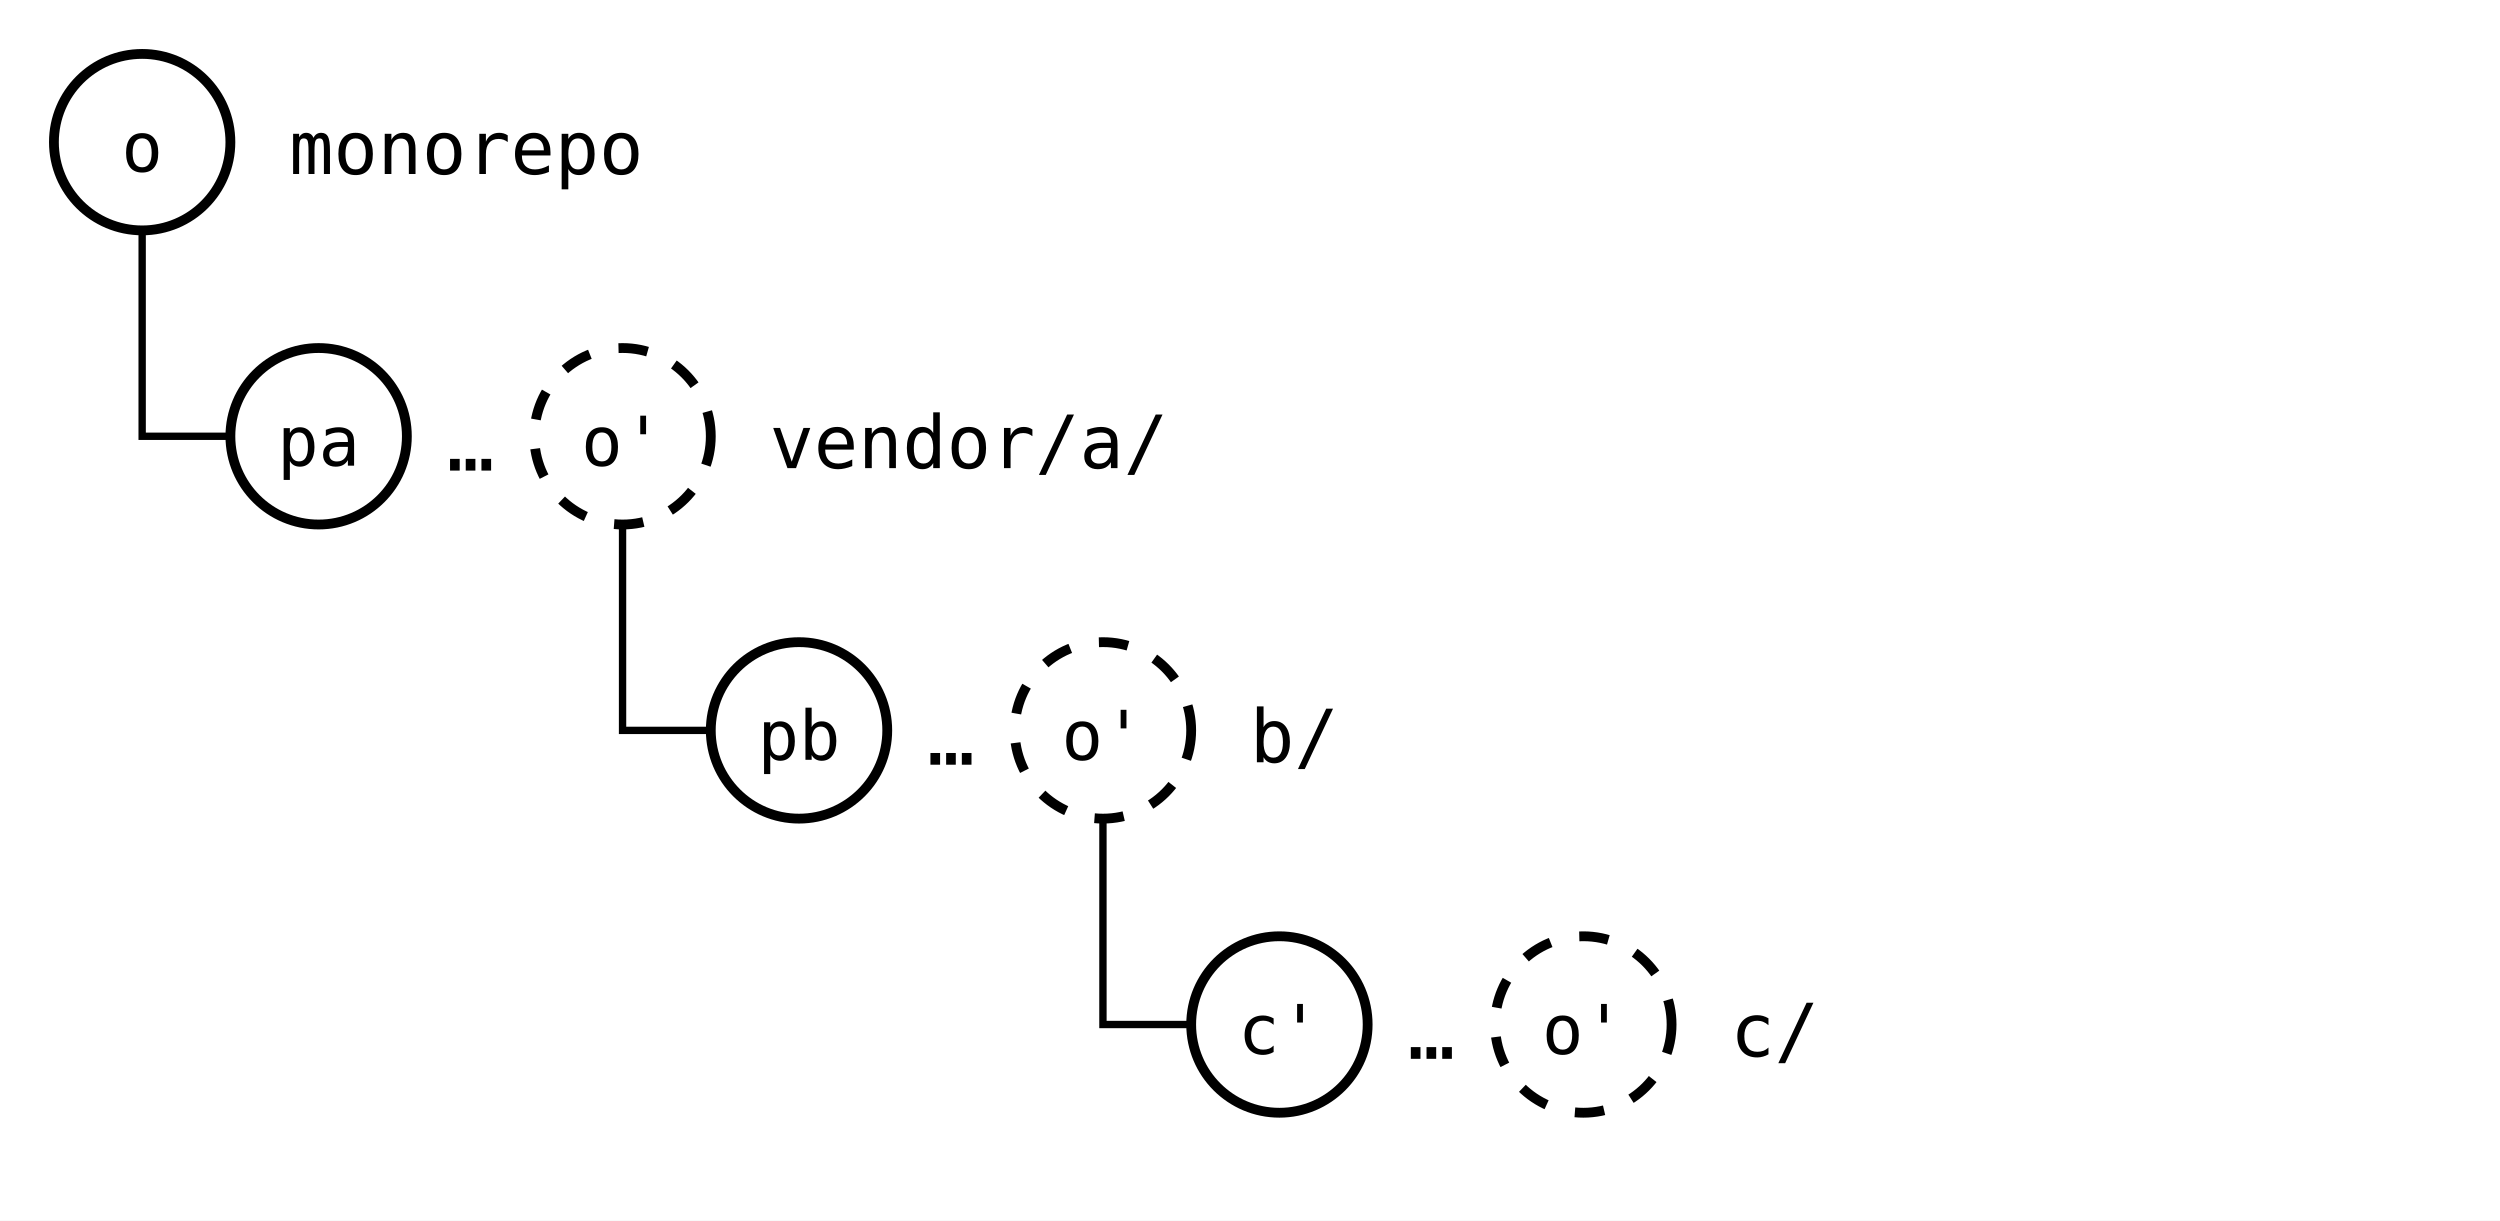
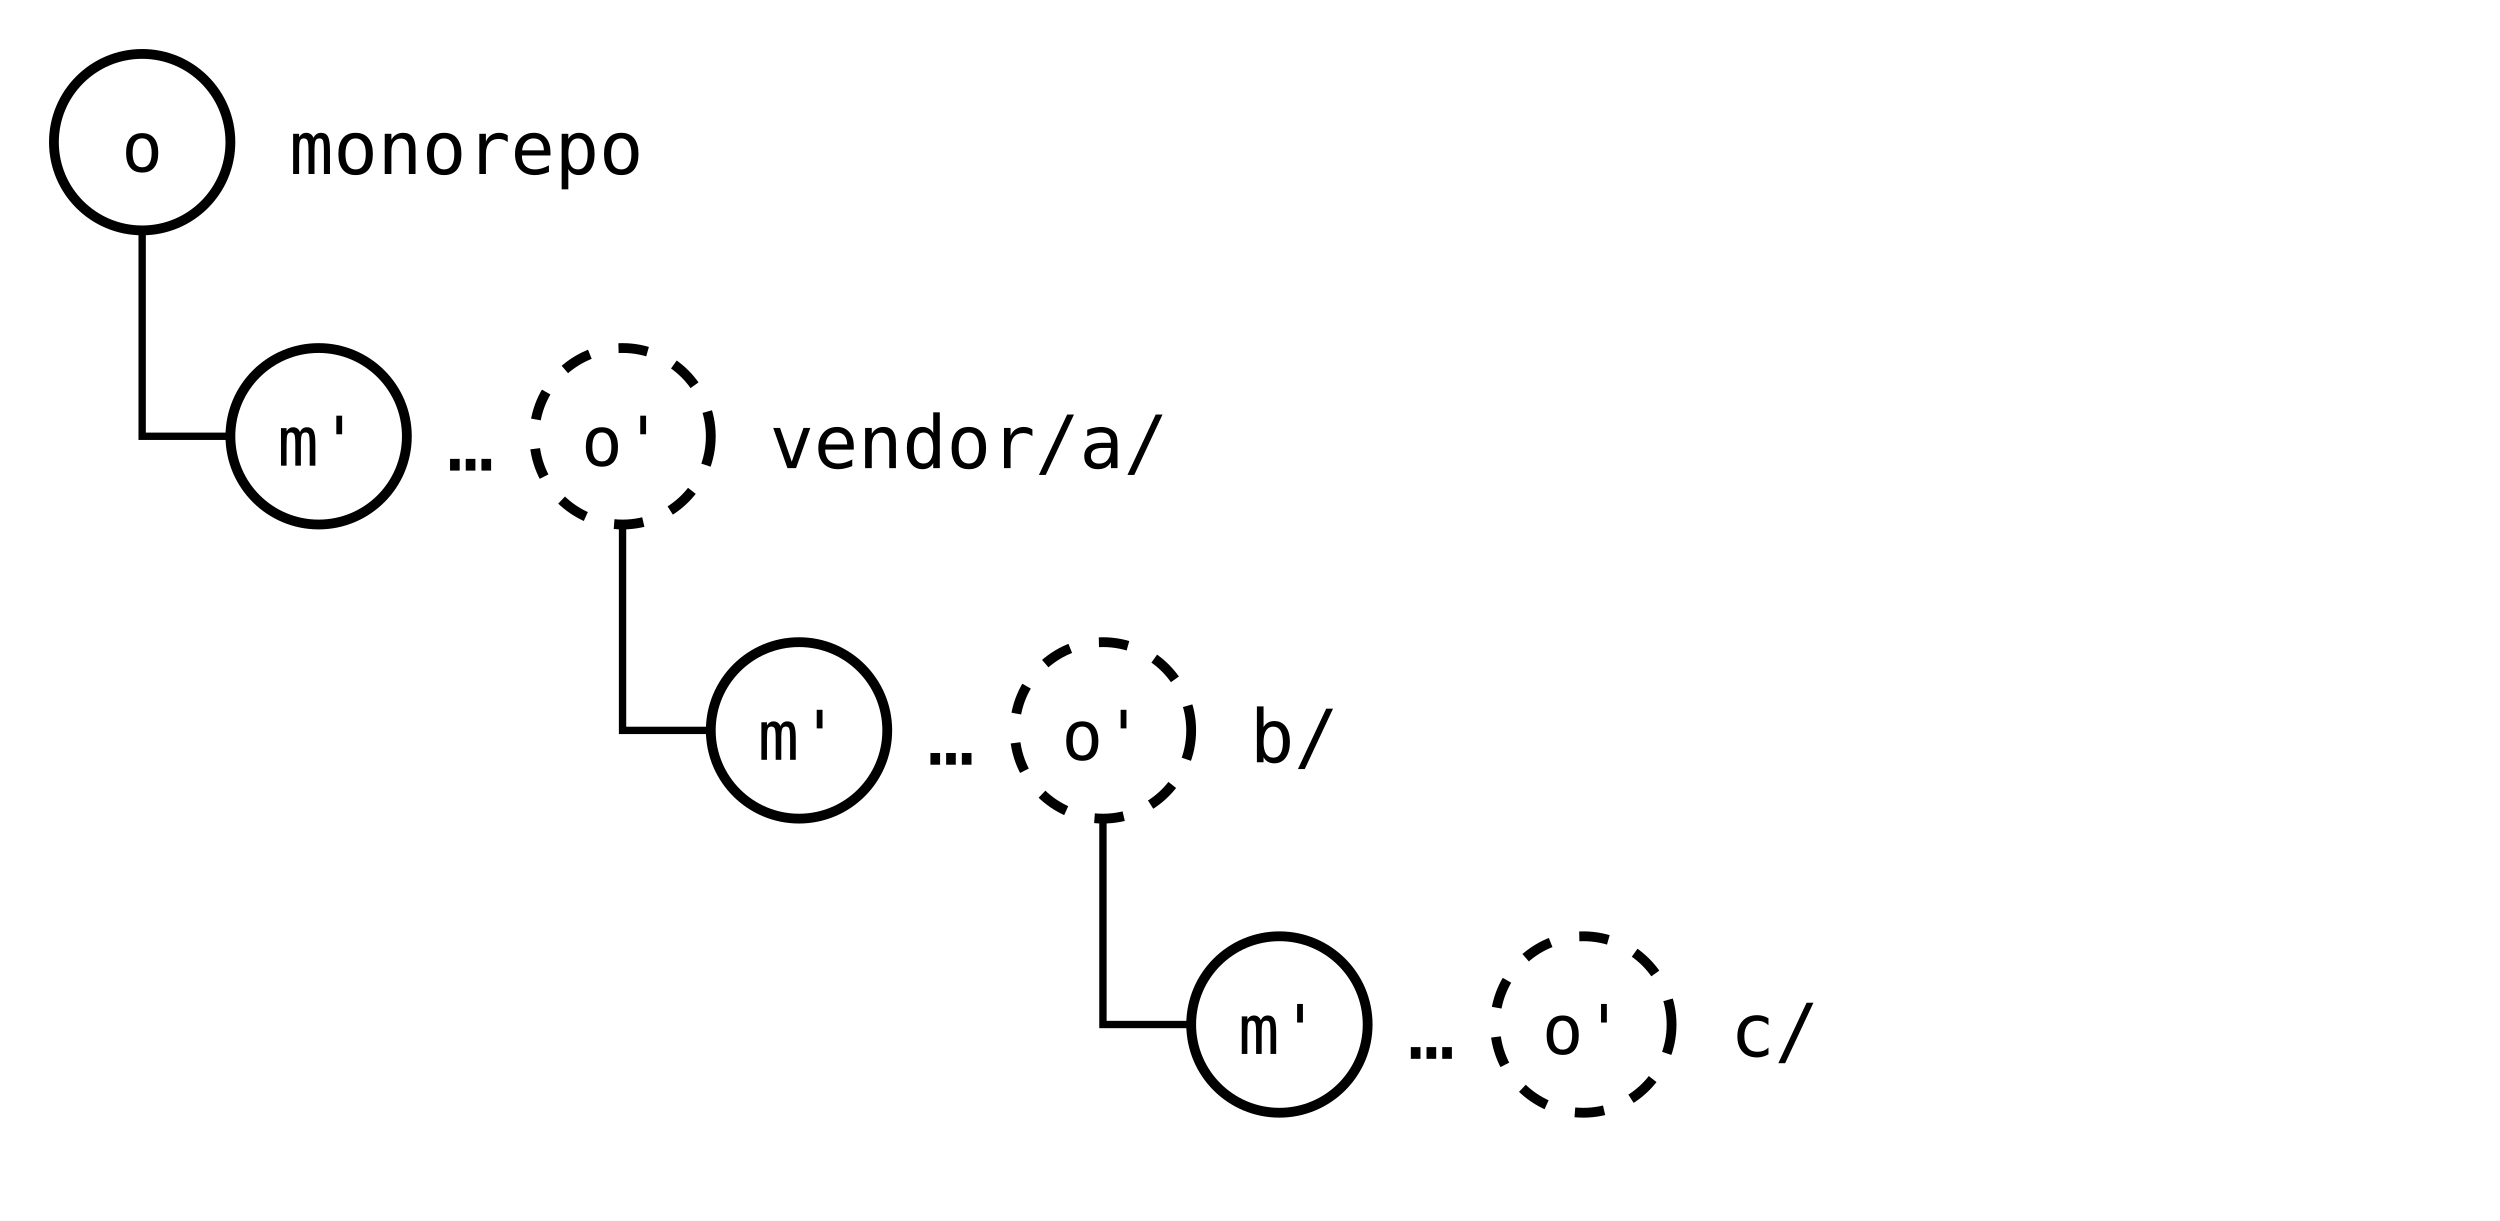
- <svg xmlns="http://www.w3.org/2000/svg" style="background: #ffffff; background-color: light-dark(#ffffff, #121212); color-scheme: light dark;" version="1.1" width="510px" height="249px" viewBox="0 0 510 249" id="ge-svg-Pg9vJcVC4uLBtMEYcmKE" content="&lt;mxfile host=&quot;Electron&quot;&gt;&#10;  &lt;diagram name=&quot;tree&quot; id=&quot;tree&quot;&gt;&#10;    &lt;mxGraphModel dx=&quot;-262&quot; dy=&quot;-66&quot; grid=&quot;0&quot; gridSize=&quot;10&quot; guides=&quot;1&quot; tooltips=&quot;1&quot; connect=&quot;1&quot; arrows=&quot;1&quot; fold=&quot;0&quot; page=&quot;0&quot; pageScale=&quot;1&quot; pageWidth=&quot;850&quot; pageHeight=&quot;1100&quot; background=&quot;#ffffff&quot; math=&quot;0&quot; shadow=&quot;0&quot;&gt;&#10;      &lt;root&gt;&#10;        &lt;mxCell id=&quot;0&quot; /&gt;&#10;        &lt;mxCell id=&quot;1&quot; parent=&quot;0&quot; /&gt;&#10;        &lt;mxCell id=&quot;s0&quot; parent=&quot;1&quot; style=&quot;ellipse;aspect=fixed;strokeWidth=2;fontSize=14;fontFamily=Roboto Mono,monospace;&quot; value=&quot;o&quot; vertex=&quot;1&quot;&gt;&#10;          &lt;mxGeometry height=&quot;36&quot; width=&quot;36&quot; as=&quot;geometry&quot; /&gt;&#10;        &lt;/mxCell&gt;&#10;        &lt;mxCell id=&quot;f0&quot; parent=&quot;1&quot; style=&quot;text;align=left;verticalAlign=middle;fontSize=15;fontFamily=Roboto Mono,monospace;tree=1;&quot; value=&quot;monorepo&quot; vertex=&quot;1&quot;&gt;&#10;          &lt;mxGeometry height=&quot;36&quot; width=&quot;192&quot; x=&quot;46&quot; as=&quot;geometry&quot; /&gt;&#10;        &lt;/mxCell&gt;&#10;        &lt;mxCell id=&quot;s1&quot; parent=&quot;1&quot; style=&quot;ellipse;aspect=fixed;strokeWidth=2;fontSize=14;fontFamily=Roboto Mono,monospace;&quot; value=&quot;pa&quot; vertex=&quot;1&quot;&gt;&#10;          &lt;mxGeometry height=&quot;36&quot; width=&quot;36&quot; x=&quot;36&quot; y=&quot;60&quot; as=&quot;geometry&quot; /&gt;&#10;        &lt;/mxCell&gt;&#10;        &lt;mxCell id=&quot;dots1&quot; parent=&quot;1&quot; style=&quot;text;align=center;verticalAlign=middle;fontSize=16;fontFamily=Roboto Mono,monospace;&quot; value=&quot;…&quot; vertex=&quot;1&quot;&gt;&#10;          &lt;mxGeometry height=&quot;36&quot; width=&quot;22&quot; x=&quot;74&quot; y=&quot;60&quot; as=&quot;geometry&quot; /&gt;&#10;        &lt;/mxCell&gt;&#10;        &lt;mxCell id=&quot;r1&quot; parent=&quot;1&quot; style=&quot;ellipse;aspect=fixed;strokeWidth=2;fontSize=14;fontFamily=Roboto Mono,monospace;dashed=1;&quot; value=&quot;o&amp;#39;&quot; vertex=&quot;1&quot;&gt;&#10;          &lt;mxGeometry height=&quot;36&quot; width=&quot;36&quot; x=&quot;98&quot; y=&quot;60&quot; as=&quot;geometry&quot; /&gt;&#10;        &lt;/mxCell&gt;&#10;        &lt;mxCell id=&quot;f1&quot; parent=&quot;1&quot; style=&quot;text;align=left;verticalAlign=middle;fontSize=15;fontFamily=Roboto Mono,monospace;&quot; value=&quot;vendor/a/&quot; vertex=&quot;1&quot;&gt;&#10;          &lt;mxGeometry height=&quot;36&quot; width=&quot;201&quot; x=&quot;144&quot; y=&quot;60&quot; as=&quot;geometry&quot; /&gt;&#10;        &lt;/mxCell&gt;&#10;        &lt;mxCell id=&quot;s2&quot; parent=&quot;1&quot; style=&quot;ellipse;aspect=fixed;strokeWidth=2;fontSize=14;fontFamily=Roboto Mono,monospace;&quot; value=&quot;pb&quot; vertex=&quot;1&quot;&gt;&#10;          &lt;mxGeometry height=&quot;36&quot; width=&quot;36&quot; x=&quot;134&quot; y=&quot;120&quot; as=&quot;geometry&quot; /&gt;&#10;        &lt;/mxCell&gt;&#10;        &lt;mxCell id=&quot;dots2&quot; parent=&quot;1&quot; style=&quot;text;align=center;verticalAlign=middle;fontSize=16;fontFamily=Roboto Mono,monospace;&quot; value=&quot;…&quot; vertex=&quot;1&quot;&gt;&#10;          &lt;mxGeometry height=&quot;36&quot; width=&quot;22&quot; x=&quot;172&quot; y=&quot;120&quot; as=&quot;geometry&quot; /&gt;&#10;        &lt;/mxCell&gt;&#10;        &lt;mxCell id=&quot;r2&quot; parent=&quot;1&quot; style=&quot;ellipse;aspect=fixed;strokeWidth=2;fontSize=14;fontFamily=Roboto Mono,monospace;dashed=1;&quot; value=&quot;o&amp;#39;&quot; vertex=&quot;1&quot;&gt;&#10;          &lt;mxGeometry height=&quot;36&quot; width=&quot;36&quot; x=&quot;196&quot; y=&quot;120&quot; as=&quot;geometry&quot; /&gt;&#10;        &lt;/mxCell&gt;&#10;        &lt;mxCell id=&quot;f2&quot; parent=&quot;1&quot; style=&quot;text;align=left;verticalAlign=middle;fontSize=15;fontFamily=Roboto Mono,monospace;&quot; value=&quot;b/&quot; vertex=&quot;1&quot;&gt;&#10;          &lt;mxGeometry height=&quot;36&quot; width=&quot;138&quot; x=&quot;242&quot; y=&quot;120&quot; as=&quot;geometry&quot; /&gt;&#10;        &lt;/mxCell&gt;&#10;        &lt;mxCell id=&quot;s3&quot; parent=&quot;1&quot; style=&quot;ellipse;aspect=fixed;strokeWidth=2;fontSize=14;fontFamily=Roboto Mono,monospace;&quot; value=&quot;c&amp;#39;&quot; vertex=&quot;1&quot;&gt;&#10;          &lt;mxGeometry height=&quot;36&quot; width=&quot;36&quot; x=&quot;232&quot; y=&quot;180&quot; as=&quot;geometry&quot; /&gt;&#10;        &lt;/mxCell&gt;&#10;        &lt;mxCell id=&quot;dots3&quot; parent=&quot;1&quot; style=&quot;text;align=center;verticalAlign=middle;fontSize=16;fontFamily=Roboto Mono,monospace;&quot; value=&quot;…&quot; vertex=&quot;1&quot;&gt;&#10;          &lt;mxGeometry height=&quot;36&quot; width=&quot;22&quot; x=&quot;270&quot; y=&quot;180&quot; as=&quot;geometry&quot; /&gt;&#10;        &lt;/mxCell&gt;&#10;        &lt;mxCell id=&quot;r3&quot; parent=&quot;1&quot; style=&quot;ellipse;aspect=fixed;strokeWidth=2;fontSize=14;fontFamily=Roboto Mono,monospace;dashed=1;&quot; value=&quot;o&amp;#39;&quot; vertex=&quot;1&quot;&gt;&#10;          &lt;mxGeometry height=&quot;36&quot; width=&quot;36&quot; x=&quot;294&quot; y=&quot;180&quot; as=&quot;geometry&quot; /&gt;&#10;        &lt;/mxCell&gt;&#10;        &lt;mxCell id=&quot;f3&quot; parent=&quot;1&quot; style=&quot;text;align=left;verticalAlign=middle;fontSize=15;fontFamily=Roboto Mono,monospace;&quot; value=&quot;c/&quot; vertex=&quot;1&quot;&gt;&#10;          &lt;mxGeometry height=&quot;36&quot; width=&quot;138&quot; x=&quot;340&quot; y=&quot;180&quot; as=&quot;geometry&quot; /&gt;&#10;        &lt;/mxCell&gt;&#10;        &lt;mxCell id=&quot;c1&quot; edge=&quot;1&quot; parent=&quot;1&quot; source=&quot;s0&quot; style=&quot;endArrow=none;strokeWidth=1.5;edgeStyle=orthogonalEdgeStyle;rounded=0;exitX=0.5;exitY=1;exitDx=0;exitDy=0;entryX=0;entryY=0.5;entryDx=0;entryDy=0;&quot; target=&quot;s1&quot;&gt;&#10;          &lt;mxGeometry relative=&quot;1&quot; as=&quot;geometry&quot; /&gt;&#10;        &lt;/mxCell&gt;&#10;        &lt;mxCell id=&quot;c2&quot; edge=&quot;1&quot; parent=&quot;1&quot; source=&quot;r1&quot; style=&quot;endArrow=none;strokeWidth=1.5;edgeStyle=orthogonalEdgeStyle;rounded=0;exitX=0.5;exitY=1;exitDx=0;exitDy=0;entryX=0;entryY=0.5;entryDx=0;entryDy=0;&quot; target=&quot;s2&quot;&gt;&#10;          &lt;mxGeometry relative=&quot;1&quot; as=&quot;geometry&quot; /&gt;&#10;        &lt;/mxCell&gt;&#10;        &lt;mxCell id=&quot;c3&quot; edge=&quot;1&quot; parent=&quot;1&quot; source=&quot;r2&quot; style=&quot;endArrow=none;strokeWidth=1.5;edgeStyle=orthogonalEdgeStyle;rounded=0;exitX=0.5;exitY=1;exitDx=0;exitDy=0;entryX=0;entryY=0.5;entryDx=0;entryDy=0;&quot; target=&quot;s3&quot;&gt;&#10;          &lt;mxGeometry relative=&quot;1&quot; as=&quot;geometry&quot; /&gt;&#10;        &lt;/mxCell&gt;&#10;      &lt;/root&gt;&#10;    &lt;/mxGraphModel&gt;&#10;  &lt;/diagram&gt;&#10;&lt;/mxfile&gt;&#10;">
-   <style type="text/css">@supports (color: light-dark(#000, #fff)) { #ge-svg-Pg9vJcVC4uLBtMEYcmKE { --ge-adaptive-bg: light-dark(#ffffff, var(--ge-dark-color, #121212)); } }</style>
+ <svg xmlns="http://www.w3.org/2000/svg" style="background: #ffffff; background-color: light-dark(#ffffff, #121212); color-scheme: light dark;" version="1.1" width="510px" height="249px" viewBox="0 0 510 249" id="ge-svg-Ecrcaur8Qb0TplVpYuJQ" content="&lt;mxfile host=&quot;Electron&quot;&gt;&#10;  &lt;diagram name=&quot;tree&quot; id=&quot;tree&quot;&gt;&#10;    &lt;mxGraphModel dx=&quot;-262&quot; dy=&quot;-66&quot; grid=&quot;0&quot; gridSize=&quot;10&quot; guides=&quot;1&quot; tooltips=&quot;1&quot; connect=&quot;1&quot; arrows=&quot;1&quot; fold=&quot;0&quot; page=&quot;0&quot; pageScale=&quot;1&quot; pageWidth=&quot;850&quot; pageHeight=&quot;1100&quot; background=&quot;#ffffff&quot; math=&quot;0&quot; shadow=&quot;0&quot;&gt;&#10;      &lt;root&gt;&#10;        &lt;mxCell id=&quot;0&quot; /&gt;&#10;        &lt;mxCell id=&quot;1&quot; parent=&quot;0&quot; /&gt;&#10;        &lt;mxCell id=&quot;s0&quot; parent=&quot;1&quot; style=&quot;ellipse;aspect=fixed;strokeWidth=2;fontSize=14;fontFamily=Roboto Mono,monospace;&quot; value=&quot;o&quot; vertex=&quot;1&quot;&gt;&#10;          &lt;mxGeometry height=&quot;36&quot; width=&quot;36&quot; as=&quot;geometry&quot; /&gt;&#10;        &lt;/mxCell&gt;&#10;        &lt;mxCell id=&quot;f0&quot; parent=&quot;1&quot; style=&quot;text;align=left;verticalAlign=middle;fontSize=15;fontFamily=Roboto Mono,monospace;tree=1;&quot; value=&quot;monorepo&quot; vertex=&quot;1&quot;&gt;&#10;          &lt;mxGeometry height=&quot;36&quot; width=&quot;192&quot; x=&quot;46&quot; as=&quot;geometry&quot; /&gt;&#10;        &lt;/mxCell&gt;&#10;        &lt;mxCell id=&quot;s1&quot; parent=&quot;1&quot; style=&quot;ellipse;aspect=fixed;strokeWidth=2;fontSize=14;fontFamily=Roboto Mono,monospace;&quot; value=&quot;m&amp;#39;&quot; vertex=&quot;1&quot;&gt;&#10;          &lt;mxGeometry height=&quot;36&quot; width=&quot;36&quot; x=&quot;36&quot; y=&quot;60&quot; as=&quot;geometry&quot; /&gt;&#10;        &lt;/mxCell&gt;&#10;        &lt;mxCell id=&quot;dots1&quot; parent=&quot;1&quot; style=&quot;text;align=center;verticalAlign=middle;fontSize=16;fontFamily=Roboto Mono,monospace;&quot; value=&quot;…&quot; vertex=&quot;1&quot;&gt;&#10;          &lt;mxGeometry height=&quot;36&quot; width=&quot;22&quot; x=&quot;74&quot; y=&quot;60&quot; as=&quot;geometry&quot; /&gt;&#10;        &lt;/mxCell&gt;&#10;        &lt;mxCell id=&quot;r1&quot; parent=&quot;1&quot; style=&quot;ellipse;aspect=fixed;strokeWidth=2;fontSize=14;fontFamily=Roboto Mono,monospace;dashed=1;&quot; value=&quot;o&amp;#39;&quot; vertex=&quot;1&quot;&gt;&#10;          &lt;mxGeometry height=&quot;36&quot; width=&quot;36&quot; x=&quot;98&quot; y=&quot;60&quot; as=&quot;geometry&quot; /&gt;&#10;        &lt;/mxCell&gt;&#10;        &lt;mxCell id=&quot;f1&quot; parent=&quot;1&quot; style=&quot;text;align=left;verticalAlign=middle;fontSize=15;fontFamily=Roboto Mono,monospace;&quot; value=&quot;vendor/a/&quot; vertex=&quot;1&quot;&gt;&#10;          &lt;mxGeometry height=&quot;36&quot; width=&quot;201&quot; x=&quot;144&quot; y=&quot;60&quot; as=&quot;geometry&quot; /&gt;&#10;        &lt;/mxCell&gt;&#10;        &lt;mxCell id=&quot;s2&quot; parent=&quot;1&quot; style=&quot;ellipse;aspect=fixed;strokeWidth=2;fontSize=14;fontFamily=Roboto Mono,monospace;&quot; value=&quot;m&amp;#39;&quot; vertex=&quot;1&quot;&gt;&#10;          &lt;mxGeometry height=&quot;36&quot; width=&quot;36&quot; x=&quot;134&quot; y=&quot;120&quot; as=&quot;geometry&quot; /&gt;&#10;        &lt;/mxCell&gt;&#10;        &lt;mxCell id=&quot;dots2&quot; parent=&quot;1&quot; style=&quot;text;align=center;verticalAlign=middle;fontSize=16;fontFamily=Roboto Mono,monospace;&quot; value=&quot;…&quot; vertex=&quot;1&quot;&gt;&#10;          &lt;mxGeometry height=&quot;36&quot; width=&quot;22&quot; x=&quot;172&quot; y=&quot;120&quot; as=&quot;geometry&quot; /&gt;&#10;        &lt;/mxCell&gt;&#10;        &lt;mxCell id=&quot;r2&quot; parent=&quot;1&quot; style=&quot;ellipse;aspect=fixed;strokeWidth=2;fontSize=14;fontFamily=Roboto Mono,monospace;dashed=1;&quot; value=&quot;o&amp;#39;&quot; vertex=&quot;1&quot;&gt;&#10;          &lt;mxGeometry height=&quot;36&quot; width=&quot;36&quot; x=&quot;196&quot; y=&quot;120&quot; as=&quot;geometry&quot; /&gt;&#10;        &lt;/mxCell&gt;&#10;        &lt;mxCell id=&quot;f2&quot; parent=&quot;1&quot; style=&quot;text;align=left;verticalAlign=middle;fontSize=15;fontFamily=Roboto Mono,monospace;&quot; value=&quot;b/&quot; vertex=&quot;1&quot;&gt;&#10;          &lt;mxGeometry height=&quot;36&quot; width=&quot;138&quot; x=&quot;242&quot; y=&quot;120&quot; as=&quot;geometry&quot; /&gt;&#10;        &lt;/mxCell&gt;&#10;        &lt;mxCell id=&quot;s3&quot; parent=&quot;1&quot; style=&quot;ellipse;aspect=fixed;strokeWidth=2;fontSize=14;fontFamily=Roboto Mono,monospace;&quot; value=&quot;m&amp;#39;&quot; vertex=&quot;1&quot;&gt;&#10;          &lt;mxGeometry height=&quot;36&quot; width=&quot;36&quot; x=&quot;232&quot; y=&quot;180&quot; as=&quot;geometry&quot; /&gt;&#10;        &lt;/mxCell&gt;&#10;        &lt;mxCell id=&quot;dots3&quot; parent=&quot;1&quot; style=&quot;text;align=center;verticalAlign=middle;fontSize=16;fontFamily=Roboto Mono,monospace;&quot; value=&quot;…&quot; vertex=&quot;1&quot;&gt;&#10;          &lt;mxGeometry height=&quot;36&quot; width=&quot;22&quot; x=&quot;270&quot; y=&quot;180&quot; as=&quot;geometry&quot; /&gt;&#10;        &lt;/mxCell&gt;&#10;        &lt;mxCell id=&quot;r3&quot; parent=&quot;1&quot; style=&quot;ellipse;aspect=fixed;strokeWidth=2;fontSize=14;fontFamily=Roboto Mono,monospace;dashed=1;&quot; value=&quot;o&amp;#39;&quot; vertex=&quot;1&quot;&gt;&#10;          &lt;mxGeometry height=&quot;36&quot; width=&quot;36&quot; x=&quot;294&quot; y=&quot;180&quot; as=&quot;geometry&quot; /&gt;&#10;        &lt;/mxCell&gt;&#10;        &lt;mxCell id=&quot;f3&quot; parent=&quot;1&quot; style=&quot;text;align=left;verticalAlign=middle;fontSize=15;fontFamily=Roboto Mono,monospace;&quot; value=&quot;c/&quot; vertex=&quot;1&quot;&gt;&#10;          &lt;mxGeometry height=&quot;36&quot; width=&quot;138&quot; x=&quot;340&quot; y=&quot;180&quot; as=&quot;geometry&quot; /&gt;&#10;        &lt;/mxCell&gt;&#10;        &lt;mxCell id=&quot;c1&quot; edge=&quot;1&quot; parent=&quot;1&quot; source=&quot;s0&quot; style=&quot;endArrow=none;strokeWidth=1.5;edgeStyle=orthogonalEdgeStyle;rounded=0;exitX=0.5;exitY=1;exitDx=0;exitDy=0;entryX=0;entryY=0.5;entryDx=0;entryDy=0;&quot; target=&quot;s1&quot;&gt;&#10;          &lt;mxGeometry relative=&quot;1&quot; as=&quot;geometry&quot; /&gt;&#10;        &lt;/mxCell&gt;&#10;        &lt;mxCell id=&quot;c2&quot; edge=&quot;1&quot; parent=&quot;1&quot; source=&quot;r1&quot; style=&quot;endArrow=none;strokeWidth=1.5;edgeStyle=orthogonalEdgeStyle;rounded=0;exitX=0.5;exitY=1;exitDx=0;exitDy=0;entryX=0;entryY=0.5;entryDx=0;entryDy=0;&quot; target=&quot;s2&quot;&gt;&#10;          &lt;mxGeometry relative=&quot;1&quot; as=&quot;geometry&quot; /&gt;&#10;        &lt;/mxCell&gt;&#10;        &lt;mxCell id=&quot;c3&quot; edge=&quot;1&quot; parent=&quot;1&quot; source=&quot;r2&quot; style=&quot;endArrow=none;strokeWidth=1.5;edgeStyle=orthogonalEdgeStyle;rounded=0;exitX=0.5;exitY=1;exitDx=0;exitDy=0;entryX=0;entryY=0.5;entryDx=0;entryDy=0;&quot; target=&quot;s3&quot;&gt;&#10;          &lt;mxGeometry relative=&quot;1&quot; as=&quot;geometry&quot; /&gt;&#10;        &lt;/mxCell&gt;&#10;      &lt;/root&gt;&#10;    &lt;/mxGraphModel&gt;&#10;  &lt;/diagram&gt;&#10;&lt;/mxfile&gt;&#10;">
+   <style type="text/css">@supports (color: light-dark(#000, #fff)) { #ge-svg-Ecrcaur8Qb0TplVpYuJQ { --ge-adaptive-bg: light-dark(#ffffff, var(--ge-dark-color, #121212)); } }</style>
  <defs />
  <rect fill="#ffffff" width="100%" height="100%" x="0" y="0" style="fill: light-dark(rgb(255, 255, 255), rgb(18, 18, 18));" />
  <g>
    <g data-cell-id="0">
      <g data-cell-id="1">
        <g data-cell-id="s0">
          <g>
            <ellipse cx="29" cy="29" rx="18" ry="18" fill="#ffffff" stroke="#000000" stroke-width="2" pointer-events="all" style="fill: var(--ge-adaptive-bg, #ffffff); stroke: light-dark(rgb(0, 0, 0), rgb(255, 255, 255));" />
          </g>
          <g>
            <g fill="#000000" font-family="'Roboto Mono', monospace" text-anchor="middle" font-size="14px" style="fill: light-dark(rgb(0, 0, 0), rgb(255, 255, 255));">
              <text x="29" y="35">o</text>
            </g>
          </g>
        </g>
        <g data-cell-id="f0">
          <g>
            <rect x="57" y="11" width="192" height="36" fill="none" stroke="none" pointer-events="all" />
          </g>
          <g>
            <g fill="#000000" font-family="'Roboto Mono', monospace" text-anchor="start" font-size="15px" style="fill: light-dark(rgb(0, 0, 0), rgb(255, 255, 255));">
              <text x="59" y="35.5">monorepo</text>
            </g>
          </g>
        </g>
        <g data-cell-id="s1">
          <g>
            <ellipse cx="65" cy="89" rx="18" ry="18" fill="#ffffff" stroke="#000000" stroke-width="2" pointer-events="all" style="fill: var(--ge-adaptive-bg, #ffffff); stroke: light-dark(rgb(0, 0, 0), rgb(255, 255, 255));" />
          </g>
          <g>
            <g fill="#000000" font-family="'Roboto Mono', monospace" text-anchor="middle" font-size="14px" style="fill: light-dark(rgb(0, 0, 0), rgb(255, 255, 255));">
-               <text x="65" y="95">pa</text>
+               <text x="65" y="95">m'</text>
            </g>
          </g>
        </g>
        <g data-cell-id="dots1">
          <g>
            <rect x="85" y="71" width="22" height="36" fill="none" stroke="none" pointer-events="all" />
          </g>
          <g>
            <g fill="#000000" font-family="'Roboto Mono', monospace" text-anchor="middle" font-size="16px" style="fill: light-dark(rgb(0, 0, 0), rgb(255, 255, 255));">
              <text x="96" y="96">…</text>
            </g>
          </g>
        </g>
        <g data-cell-id="r1">
          <g>
            <ellipse cx="127" cy="89" rx="18" ry="18" fill="#ffffff" stroke="#000000" stroke-width="2" stroke-dasharray="6 6" pointer-events="all" style="fill: var(--ge-adaptive-bg, #ffffff); stroke: light-dark(rgb(0, 0, 0), rgb(255, 255, 255));" />
          </g>
          <g>
            <g fill="#000000" font-family="'Roboto Mono', monospace" text-anchor="middle" font-size="14px" style="fill: light-dark(rgb(0, 0, 0), rgb(255, 255, 255));">
              <text x="127" y="95">o'</text>
            </g>
          </g>
        </g>
        <g data-cell-id="f1">
          <g>
            <rect x="155" y="71" width="201" height="36" fill="none" stroke="none" pointer-events="all" />
          </g>
          <g>
            <g fill="#000000" font-family="'Roboto Mono', monospace" text-anchor="start" font-size="15px" style="fill: light-dark(rgb(0, 0, 0), rgb(255, 255, 255));">
              <text x="157" y="95.5">vendor/a/</text>
            </g>
          </g>
        </g>
        <g data-cell-id="s2">
          <g>
            <ellipse cx="163" cy="149" rx="18" ry="18" fill="#ffffff" stroke="#000000" stroke-width="2" pointer-events="all" style="fill: var(--ge-adaptive-bg, #ffffff); stroke: light-dark(rgb(0, 0, 0), rgb(255, 255, 255));" />
          </g>
          <g>
            <g fill="#000000" font-family="'Roboto Mono', monospace" text-anchor="middle" font-size="14px" style="fill: light-dark(rgb(0, 0, 0), rgb(255, 255, 255));">
-               <text x="163" y="155">pb</text>
+               <text x="163" y="155">m'</text>
            </g>
          </g>
        </g>
        <g data-cell-id="dots2">
          <g>
            <rect x="183" y="131" width="22" height="36" fill="none" stroke="none" pointer-events="all" />
          </g>
          <g>
            <g fill="#000000" font-family="'Roboto Mono', monospace" text-anchor="middle" font-size="16px" style="fill: light-dark(rgb(0, 0, 0), rgb(255, 255, 255));">
              <text x="194" y="156">…</text>
            </g>
          </g>
        </g>
        <g data-cell-id="r2">
          <g>
            <ellipse cx="225" cy="149" rx="18" ry="18" fill="#ffffff" stroke="#000000" stroke-width="2" stroke-dasharray="6 6" pointer-events="all" style="fill: var(--ge-adaptive-bg, #ffffff); stroke: light-dark(rgb(0, 0, 0), rgb(255, 255, 255));" />
          </g>
          <g>
            <g fill="#000000" font-family="'Roboto Mono', monospace" text-anchor="middle" font-size="14px" style="fill: light-dark(rgb(0, 0, 0), rgb(255, 255, 255));">
              <text x="225" y="155">o'</text>
            </g>
          </g>
        </g>
        <g data-cell-id="f2">
          <g>
            <rect x="253" y="131" width="138" height="36" fill="none" stroke="none" pointer-events="all" />
          </g>
          <g>
            <g fill="#000000" font-family="'Roboto Mono', monospace" text-anchor="start" font-size="15px" style="fill: light-dark(rgb(0, 0, 0), rgb(255, 255, 255));">
              <text x="255" y="155.5">b/</text>
            </g>
          </g>
        </g>
        <g data-cell-id="s3">
          <g>
            <ellipse cx="261" cy="209" rx="18" ry="18" fill="#ffffff" stroke="#000000" stroke-width="2" pointer-events="all" style="fill: var(--ge-adaptive-bg, #ffffff); stroke: light-dark(rgb(0, 0, 0), rgb(255, 255, 255));" />
          </g>
          <g>
            <g fill="#000000" font-family="'Roboto Mono', monospace" text-anchor="middle" font-size="14px" style="fill: light-dark(rgb(0, 0, 0), rgb(255, 255, 255));">
-               <text x="261" y="215">c'</text>
+               <text x="261" y="215">m'</text>
            </g>
          </g>
        </g>
        <g data-cell-id="dots3">
          <g>
            <rect x="281" y="191" width="22" height="36" fill="none" stroke="none" pointer-events="all" />
          </g>
          <g>
            <g fill="#000000" font-family="'Roboto Mono', monospace" text-anchor="middle" font-size="16px" style="fill: light-dark(rgb(0, 0, 0), rgb(255, 255, 255));">
              <text x="292" y="216">…</text>
            </g>
          </g>
        </g>
        <g data-cell-id="r3">
          <g>
            <ellipse cx="323" cy="209" rx="18" ry="18" fill="#ffffff" stroke="#000000" stroke-width="2" stroke-dasharray="6 6" pointer-events="all" style="fill: var(--ge-adaptive-bg, #ffffff); stroke: light-dark(rgb(0, 0, 0), rgb(255, 255, 255));" />
          </g>
          <g>
            <g fill="#000000" font-family="'Roboto Mono', monospace" text-anchor="middle" font-size="14px" style="fill: light-dark(rgb(0, 0, 0), rgb(255, 255, 255));">
              <text x="323" y="215">o'</text>
            </g>
          </g>
        </g>
        <g data-cell-id="f3">
          <g>
            <rect x="351" y="191" width="138" height="36" fill="none" stroke="none" pointer-events="all" />
          </g>
          <g>
            <g fill="#000000" font-family="'Roboto Mono', monospace" text-anchor="start" font-size="15px" style="fill: light-dark(rgb(0, 0, 0), rgb(255, 255, 255));">
              <text x="353" y="215.5">c/</text>
            </g>
          </g>
        </g>
        <g data-cell-id="c1">
          <g>
            <path d="M 29 47 L 29 89 L 47 89" fill="none" stroke="#000000" stroke-width="1.5" stroke-miterlimit="10" pointer-events="stroke" style="stroke: light-dark(rgb(0, 0, 0), rgb(255, 255, 255));" />
          </g>
        </g>
        <g data-cell-id="c2">
          <g>
            <path d="M 127 107 L 127 149 L 145 149" fill="none" stroke="#000000" stroke-width="1.5" stroke-miterlimit="10" pointer-events="stroke" style="stroke: light-dark(rgb(0, 0, 0), rgb(255, 255, 255));" />
          </g>
        </g>
        <g data-cell-id="c3">
          <g>
            <path d="M 225 167 L 225 209 L 243 209" fill="none" stroke="#000000" stroke-width="1.5" stroke-miterlimit="10" pointer-events="stroke" style="stroke: light-dark(rgb(0, 0, 0), rgb(255, 255, 255));" />
          </g>
        </g>
      </g>
    </g>
  </g>
</svg>
